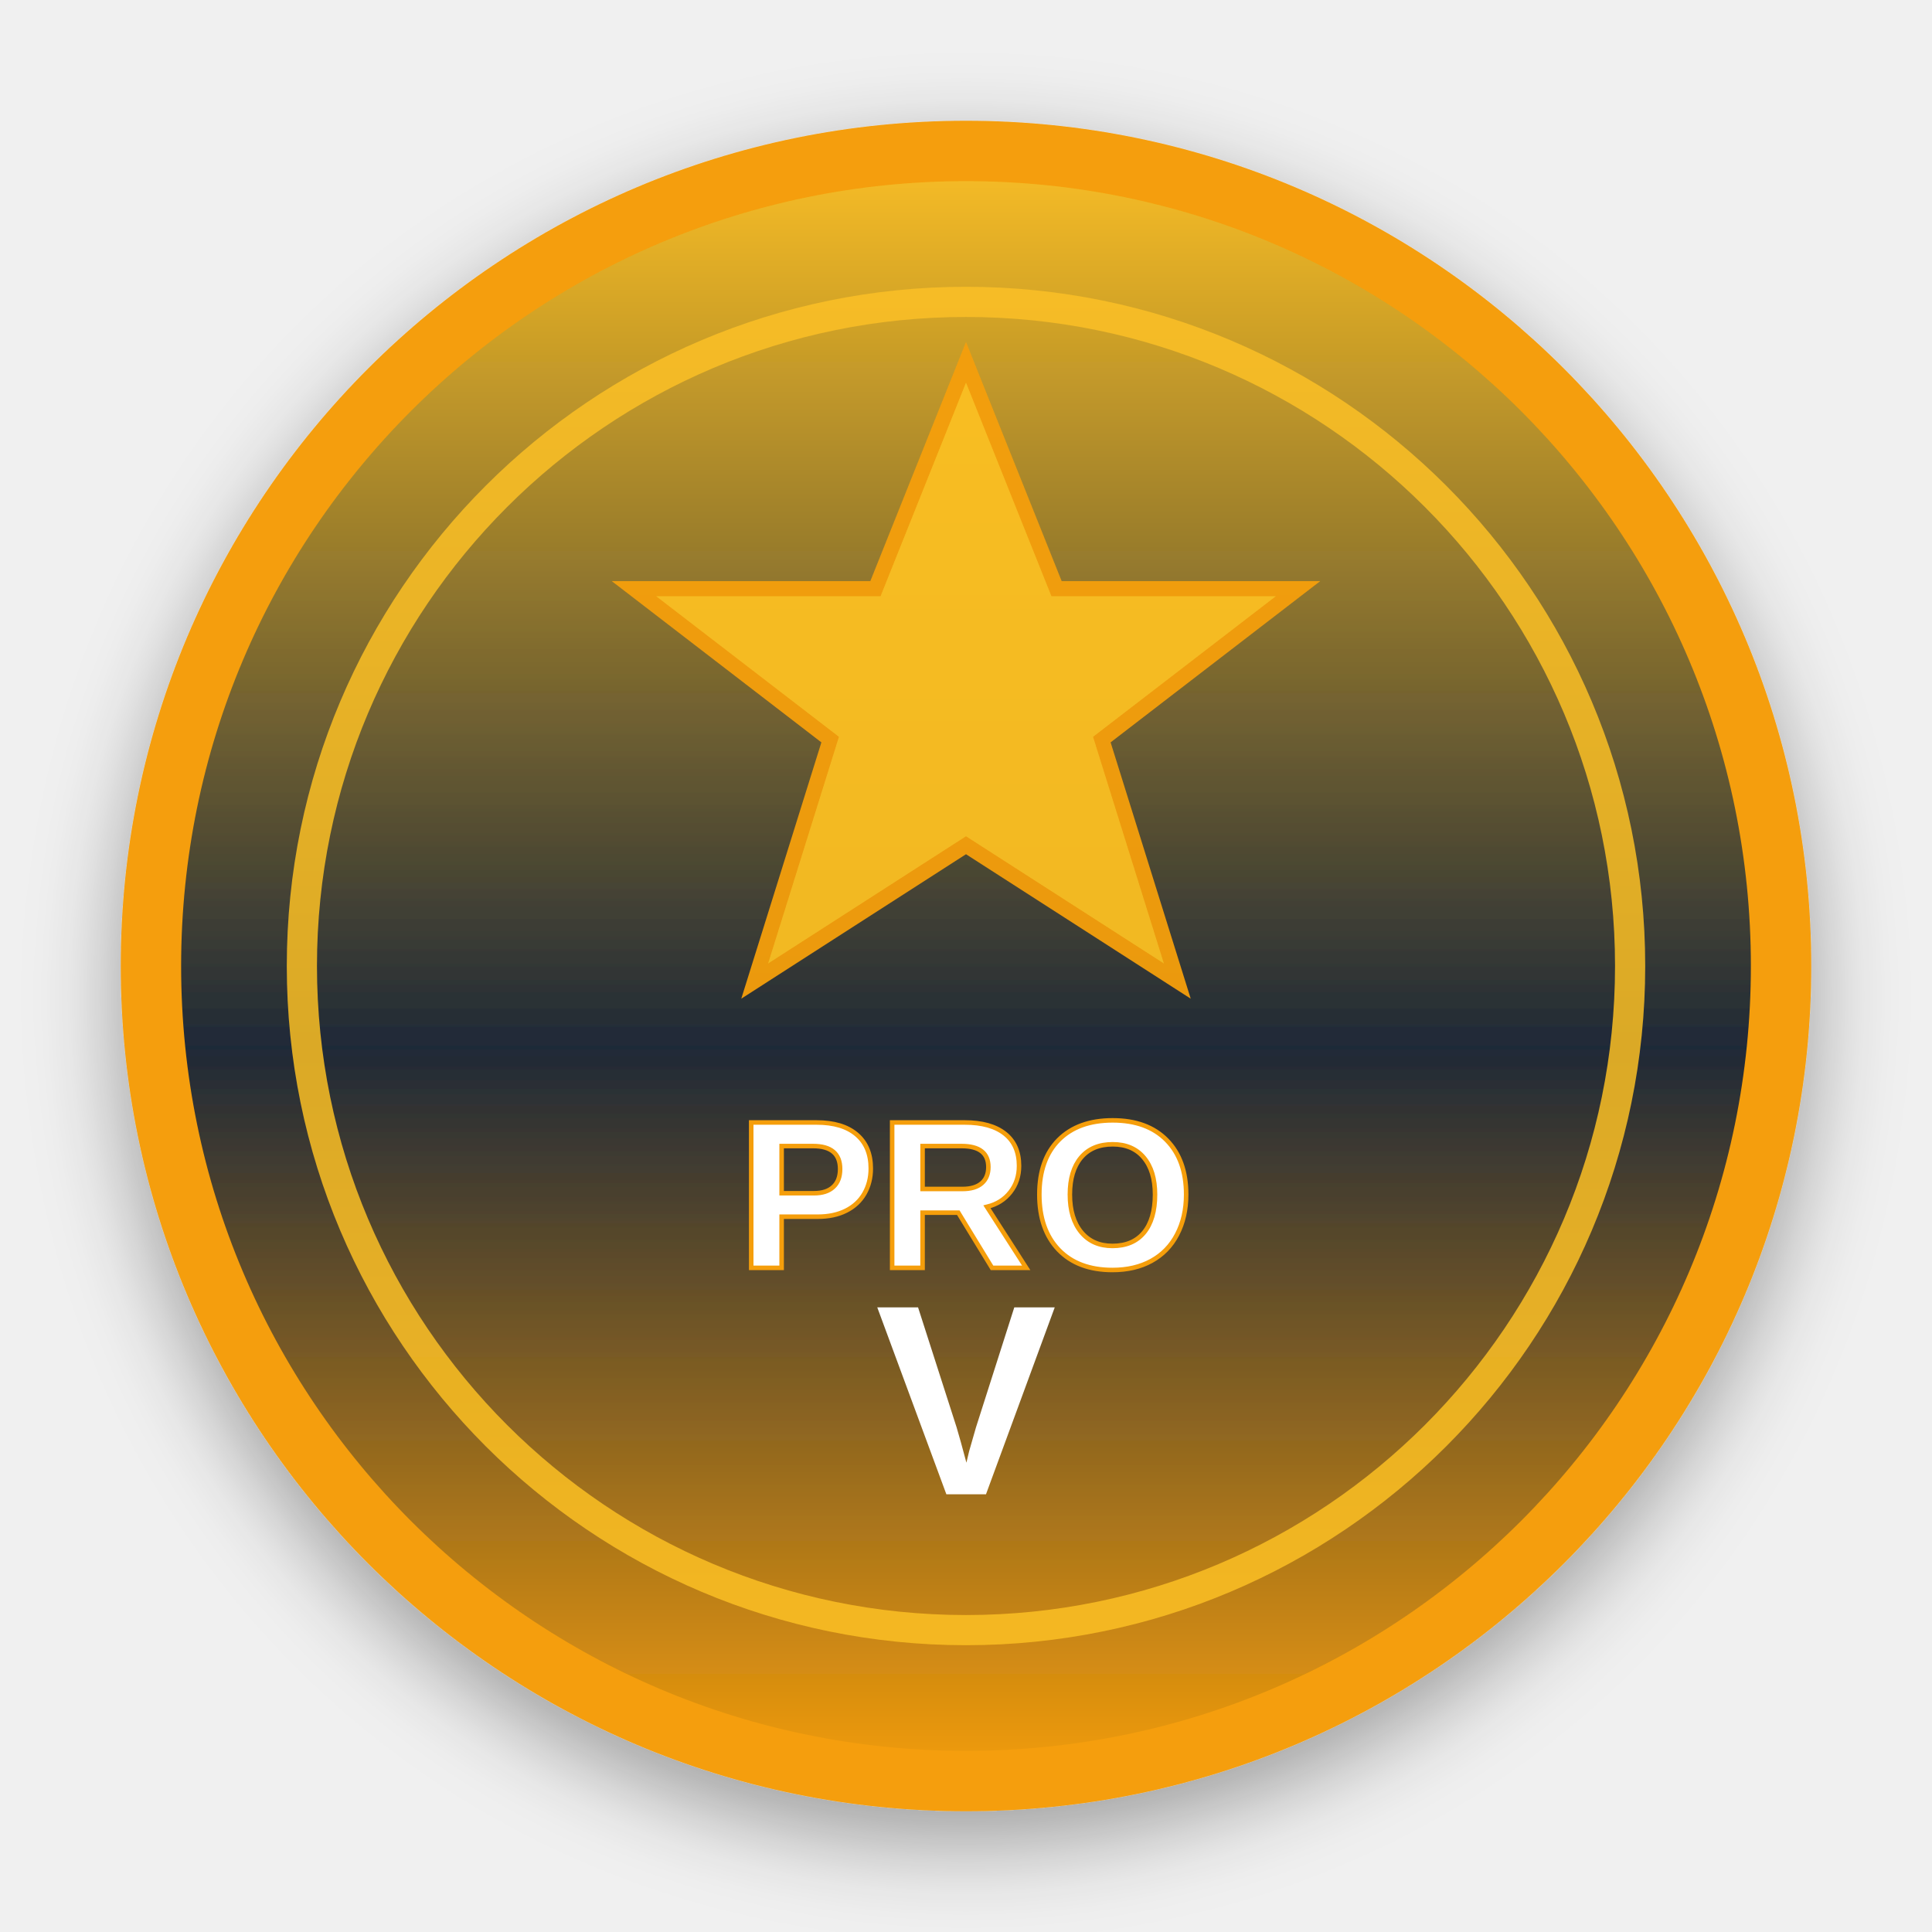
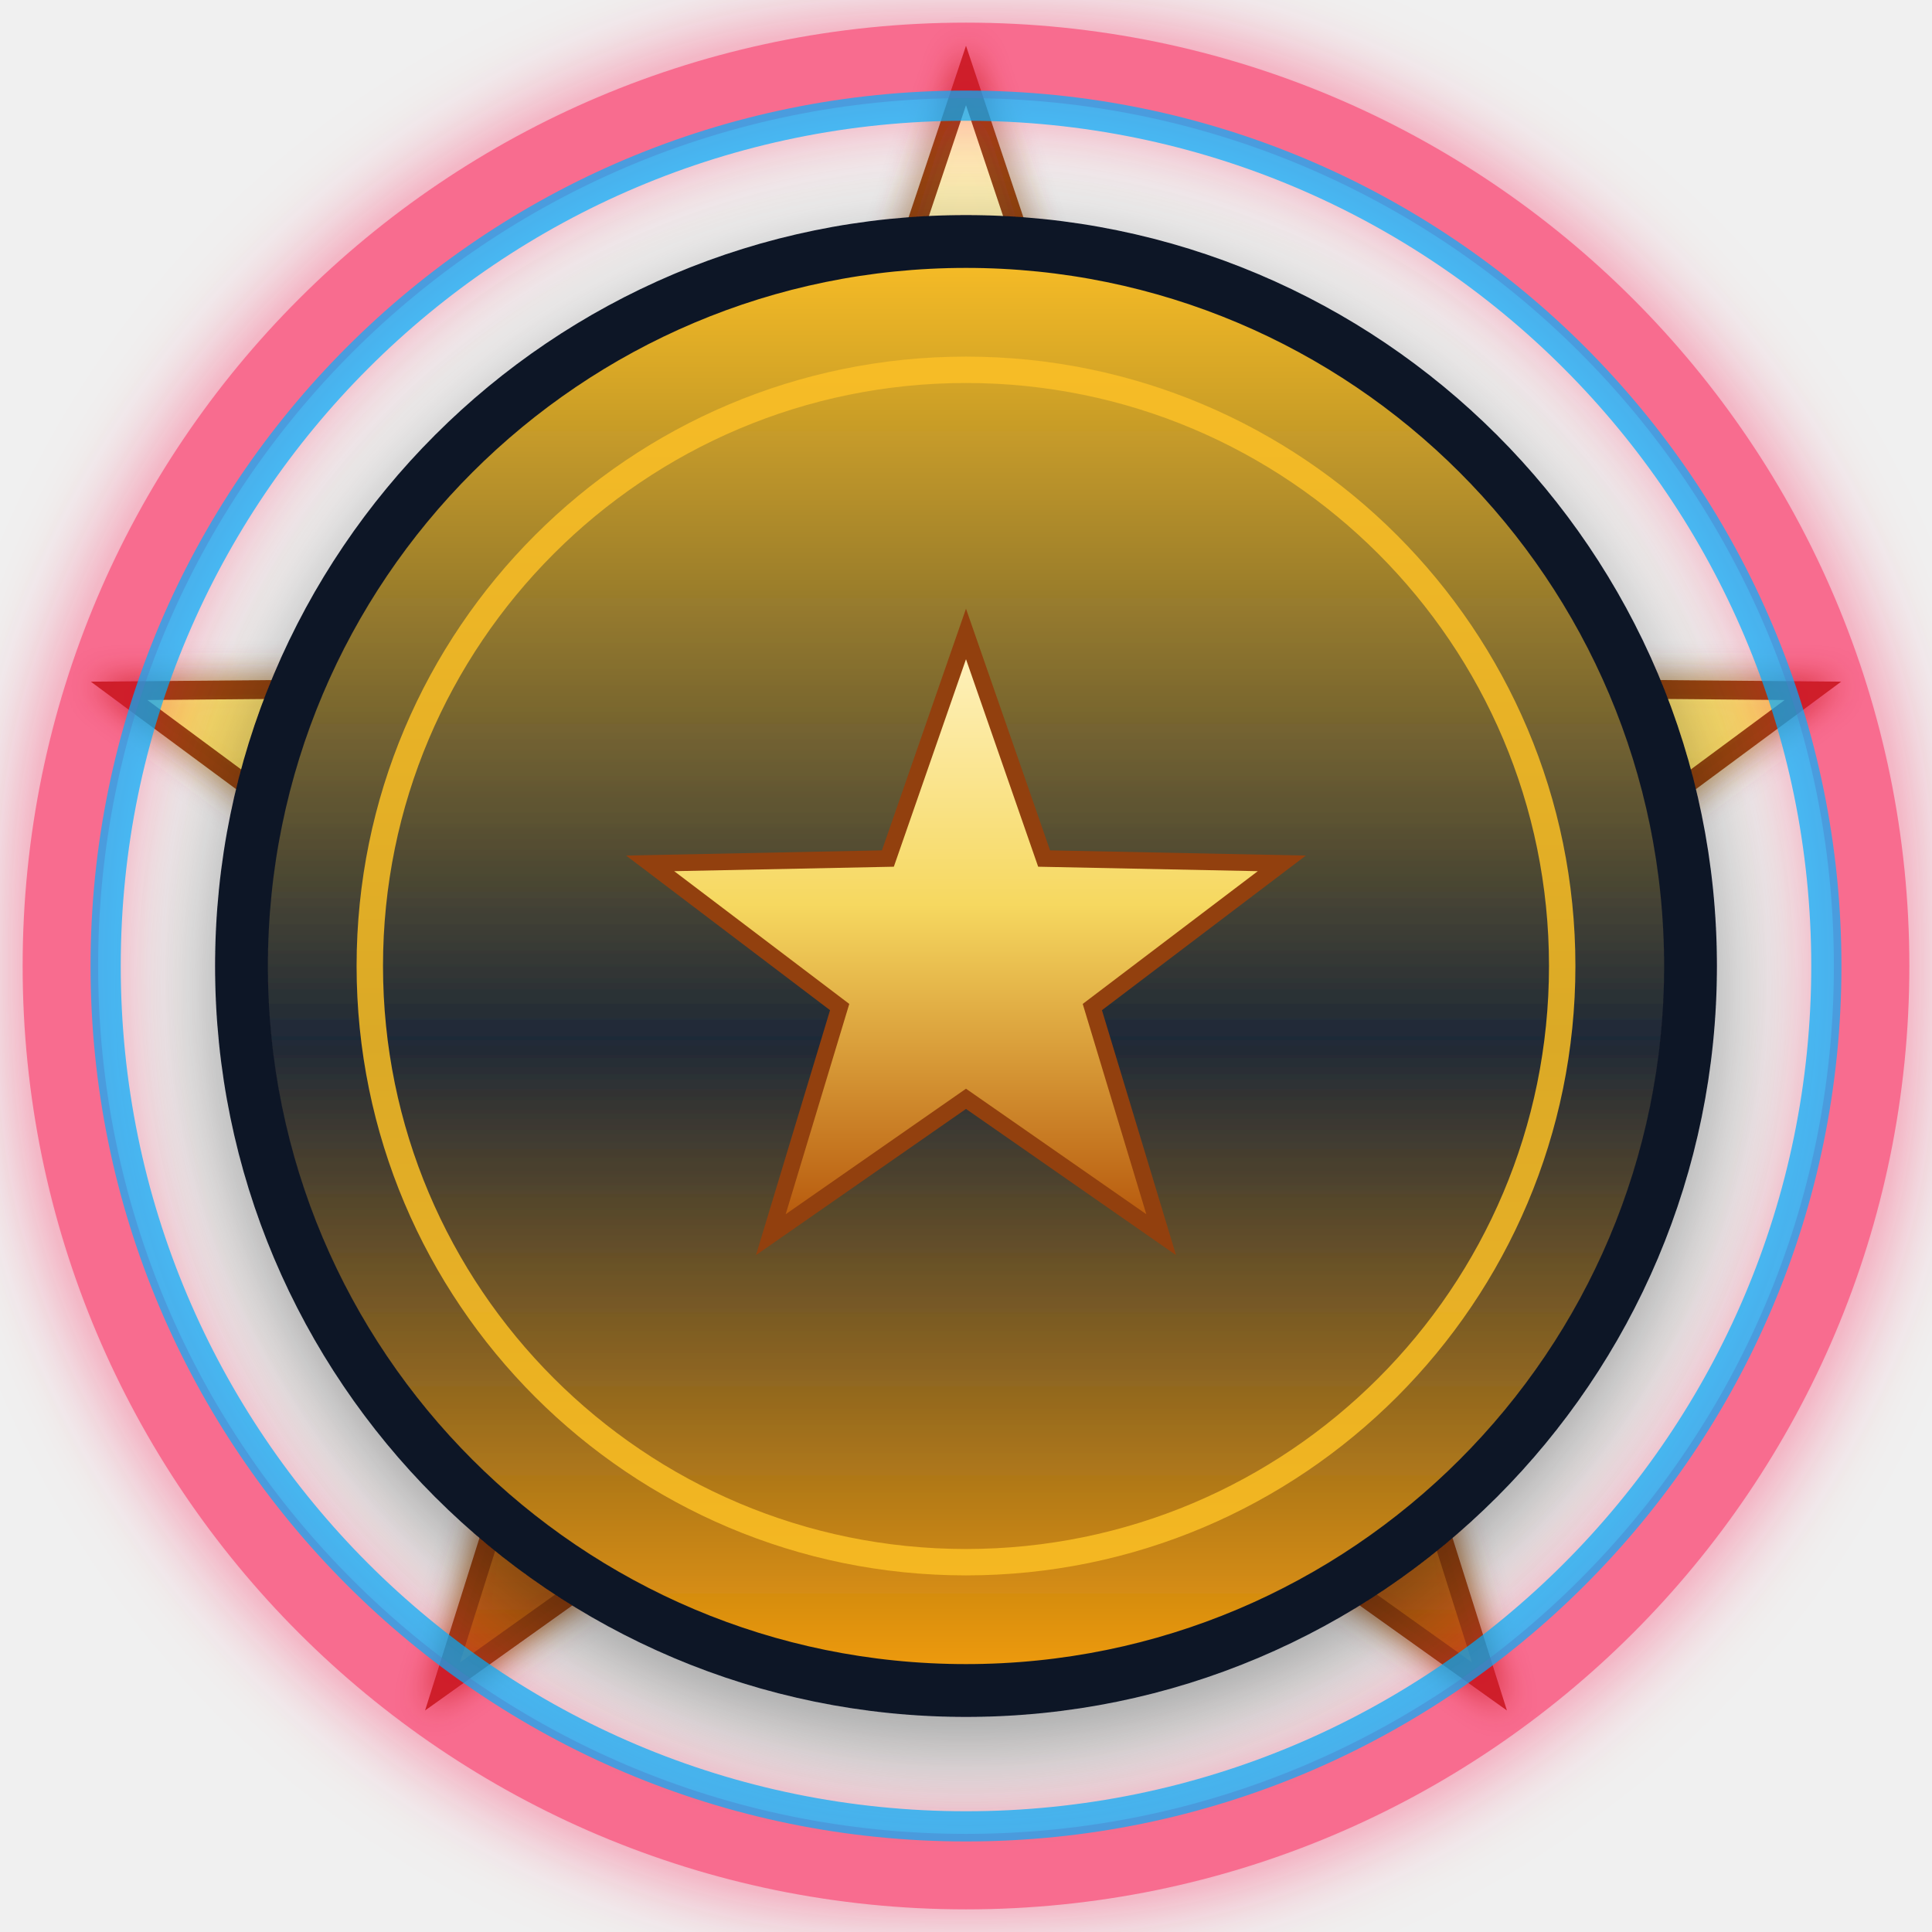
<svg xmlns="http://www.w3.org/2000/svg" width="256" height="256" viewBox="0 0 256 256" role="img" aria-label="PRO V badge">
  <defs>
    <linearGradient id="g" x1="0" y1="0" x2="0" y2="1">
      <stop offset="0%" stop-color="#FBBF24" />
      <stop offset="55%" stop-color="#1F2937" />
      <stop offset="100%" stop-color="#F59E0B" />
    </linearGradient>
-     <filter id="shadow" x="-20%" y="-20%" width="140%" height="140%">
+     <filter id="rainbowGlow" x="-60%" y="-60%" width="220%" height="220%">
+       <feGaussianBlur stdDeviation="6" result="blur" />
+       <feMerge>
+         <feMergeNode in="blur" />
+         <feMergeNode in="SourceGraphic" />
+       </feMerge>
+     </filter>
+     <linearGradient id="starMetal" x1="0" y1="0" x2="0" y2="1">
+       <stop offset="0%" stop-color="#FFF3C4" />
+       <stop offset="45%" stop-color="#F6D860" />
+       <stop offset="100%" stop-color="#B45309" />
+     </linearGradient>
+     <filter id="starGlow" x="-30%" y="-30%" width="160%" height="160%">
+       <feGaussianBlur stdDeviation="2.2" result="b" />
+       <feMerge>
+         <feMergeNode in="b" />
+         <feMergeNode in="SourceGraphic" />
+       </feMerge>
+     </filter>
+     <linearGradient id="innerStarMetal" x1="0" y1="0" x2="0" y2="1">
+       <stop offset="0%" stop-color="#FFF3C4" />
+       <stop offset="45%" stop-color="#F6D860" />
+       <stop offset="100%" stop-color="#B45309" />
+     </linearGradient>
+     <filter id="shadow" x="-40%" y="-40%" width="180%" height="180%">
      <feDropShadow dx="0" dy="4" stdDeviation="6" flood-opacity="0.35" />
    </filter>
  </defs>
  <rect width="256" height="256" fill="none" />
+   <g filter="url(#starGlow)">
+     <g>
+       <animateTransform attributeName="transform" type="rotate" values="0 128 128;360 128 128" dur="10s" repeatCount="indefinite" />
+       <polygon points="128.00,10.00 155.04,90.79 240.22,91.54 171.75,142.21 197.36,223.46 128.00,174.00 58.64,223.46 84.25,142.21 15.78,91.54 100.96,90.79" fill="url(#starMetal)" stroke="#92400E" stroke-width="2.5" opacity="0.98" />
+     </g>
+   </g>
+   <circle cx="128" cy="128" r="120" fill="none" stroke="#ff0040" stroke-width="10" opacity="0.55" filter="url(#rainbowGlow)">
+     <animate attributeName="stroke" values="#ff0040;#ff8c00;#ffee00;#00c853;#00b0ff;#7c4dff;#ff0040" dur="3.2s" repeatCount="indefinite" />
+     <animate attributeName="opacity" values="0.35;0.9;0.35" dur="1.1s" repeatCount="indefinite" />
+   </circle>
+   <circle cx="128" cy="128" r="114" fill="none" stroke="#00b0ff" stroke-width="4" opacity="0.7">
+     <animate attributeName="stroke" values="#00b0ff;#7c4dff;#ff0040;#ff8c00;#ffee00;#00c853;#00b0ff" dur="3.2s" repeatCount="indefinite" />
+   </circle>
  <g filter="url(#shadow)">
-     <circle cx="128" cy="128" r="108" fill="url(#g)" stroke="#F59E0B" stroke-width="8" />
-     <circle cx="128" cy="128" r="88" fill="none" stroke="#FBBF24" stroke-width="4" opacity="0.85" />
-     <polygon points="128,48 140,78 172,78 146,98 156,130 128,112 100,130 110,98 84,78 116,78" fill="#FBBF24" stroke="#F59E0B" stroke-width="2" opacity="0.95" />
+     <circle cx="128" cy="128" r="96" fill="url(#g)" stroke="#111827" stroke-width="7" />
+     <circle cx="128" cy="128" r="79" fill="none" stroke="#FBBF24" stroke-width="3.5" opacity="0.85" />
  </g>
-   <text x="128" y="168" text-anchor="middle" font-family="Segoe UI, Arial, sans-serif" font-size="28" font-weight="700" fill="#FFFFFF" stroke="#F59E0B" stroke-width="0.6">PRO</text>
-   <text x="128" y="198" text-anchor="middle" font-family="Segoe UI, Arial, sans-serif" font-size="36" font-weight="700" fill="#FFFFFF">V</text>
+   <g>
+     <polygon points="128.00,84.00 138.35,113.76 169.85,114.40 144.74,133.44 153.86,163.60 128.00,145.60 102.14,163.60 111.26,133.44 86.15,114.40 117.65,113.76" fill="url(#innerStarMetal)" stroke="#92400E" stroke-width="2.2" />
+   </g>
</svg>
